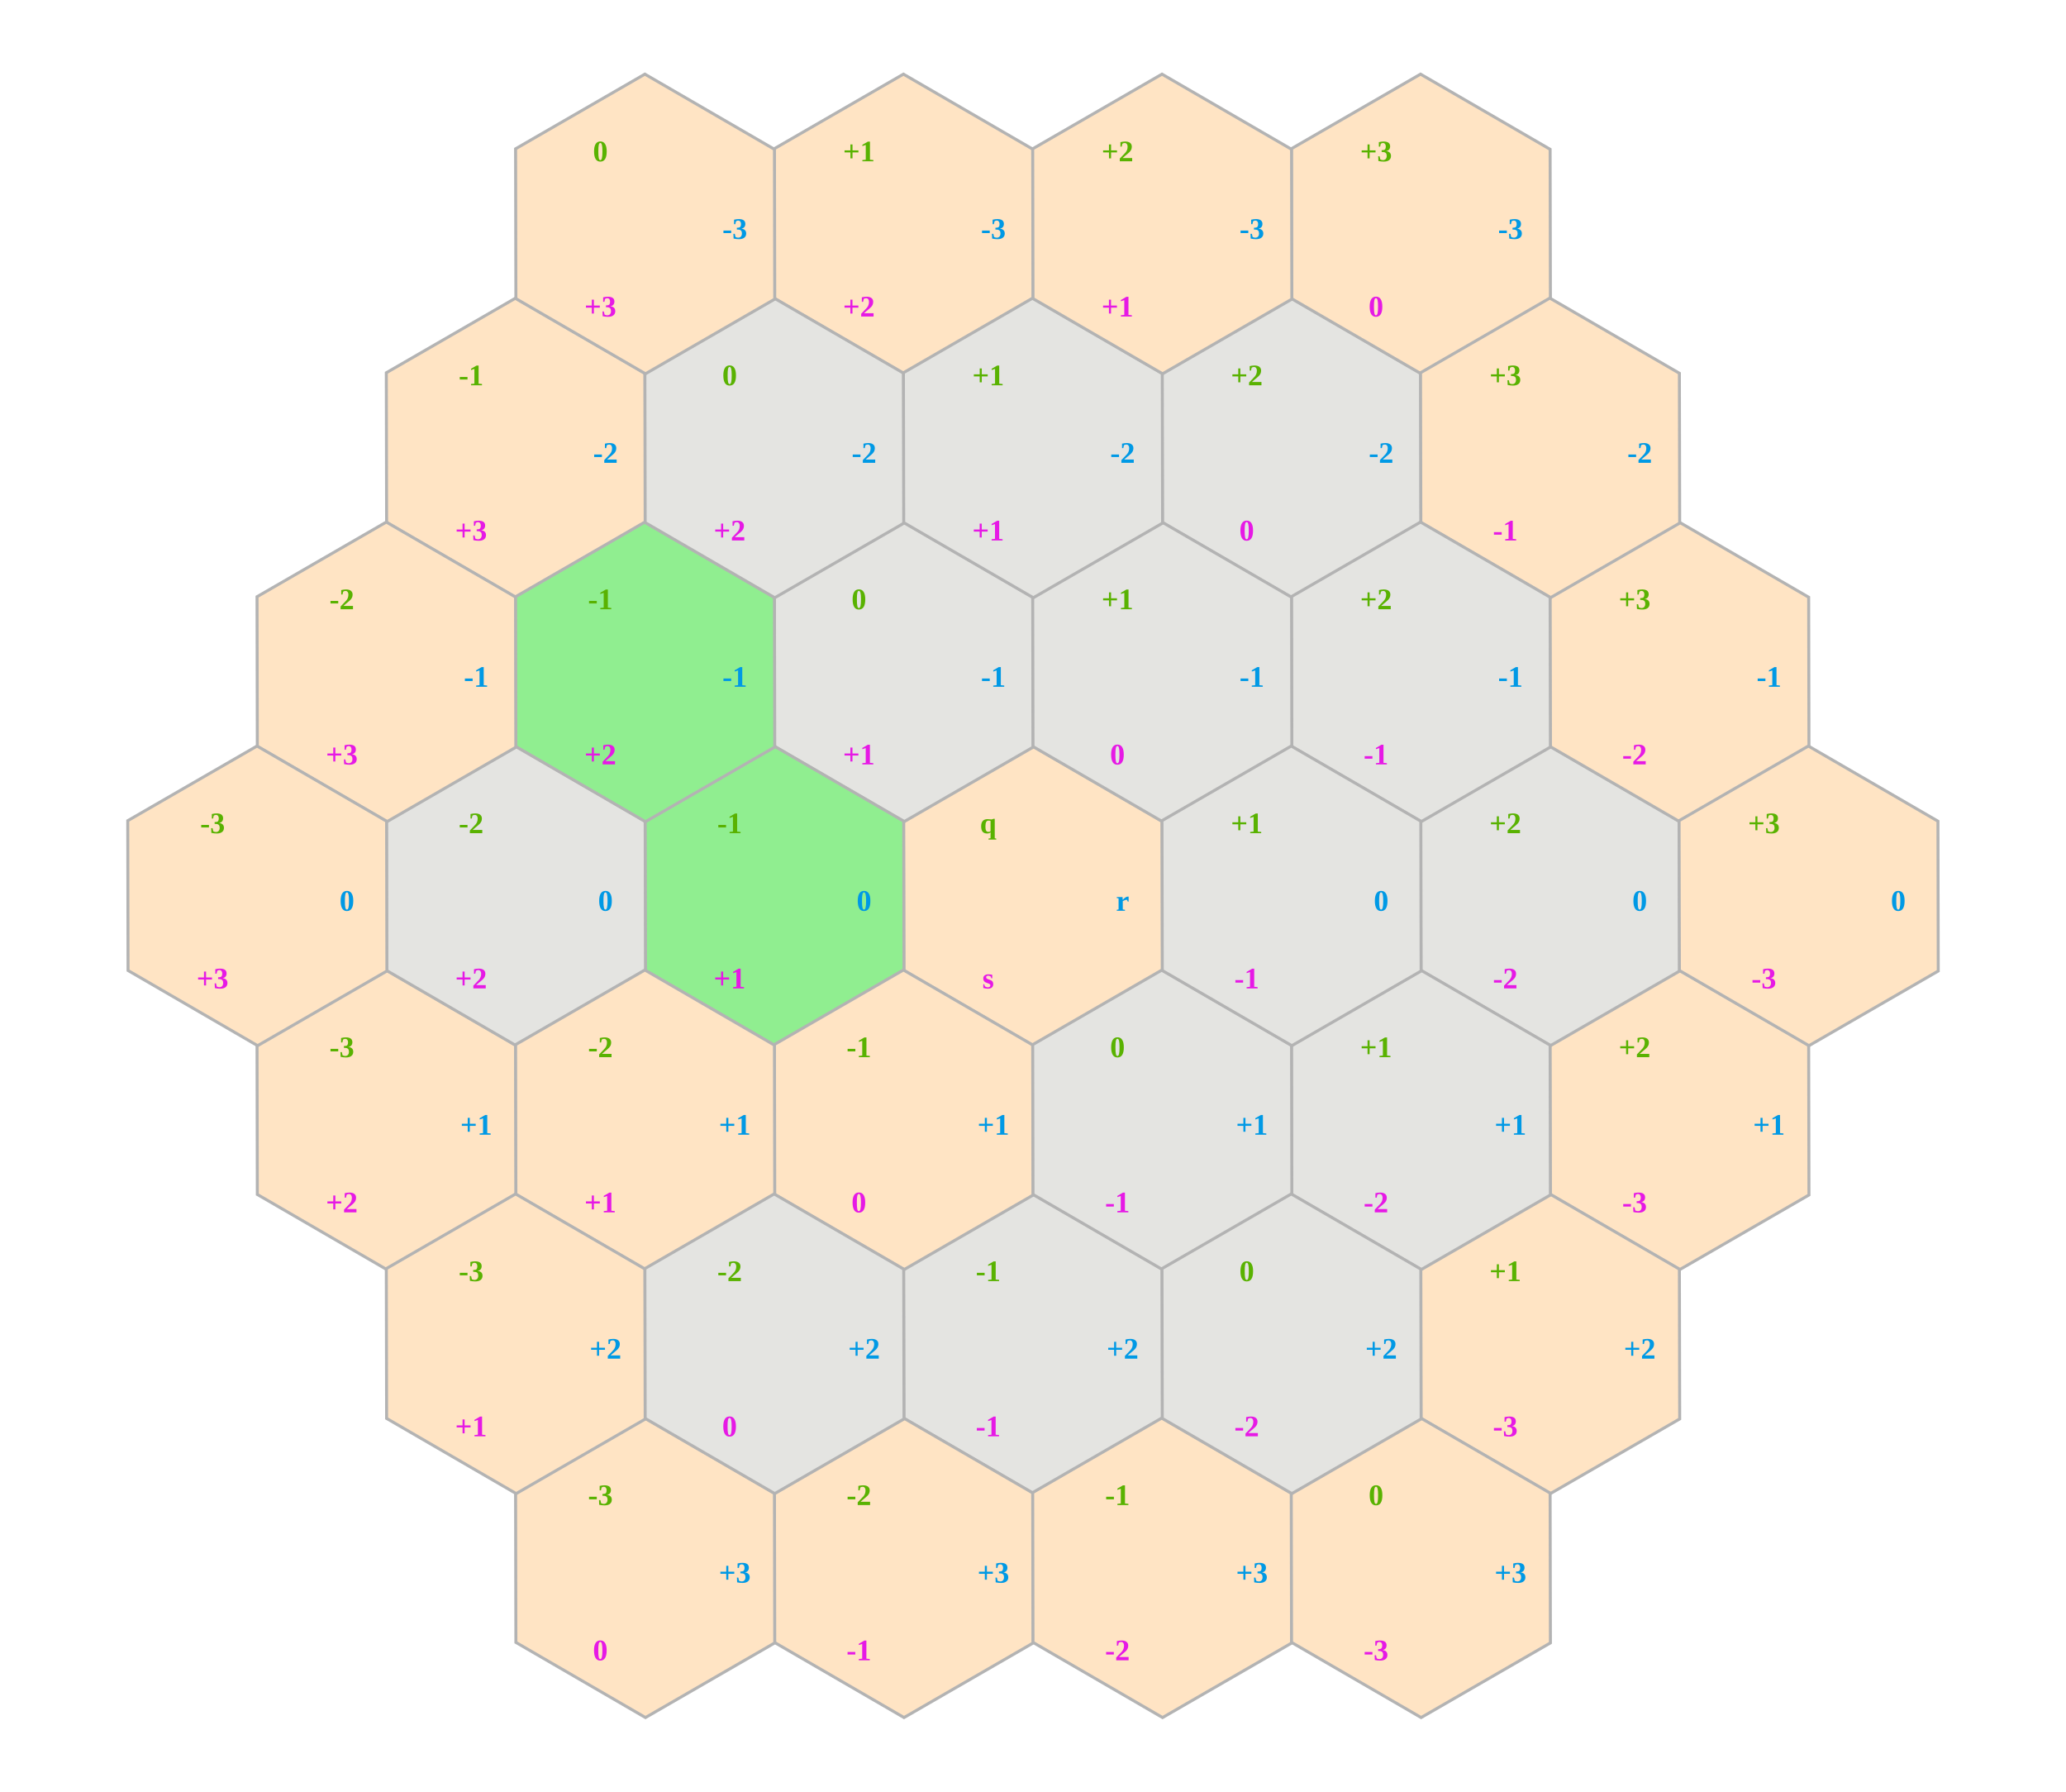
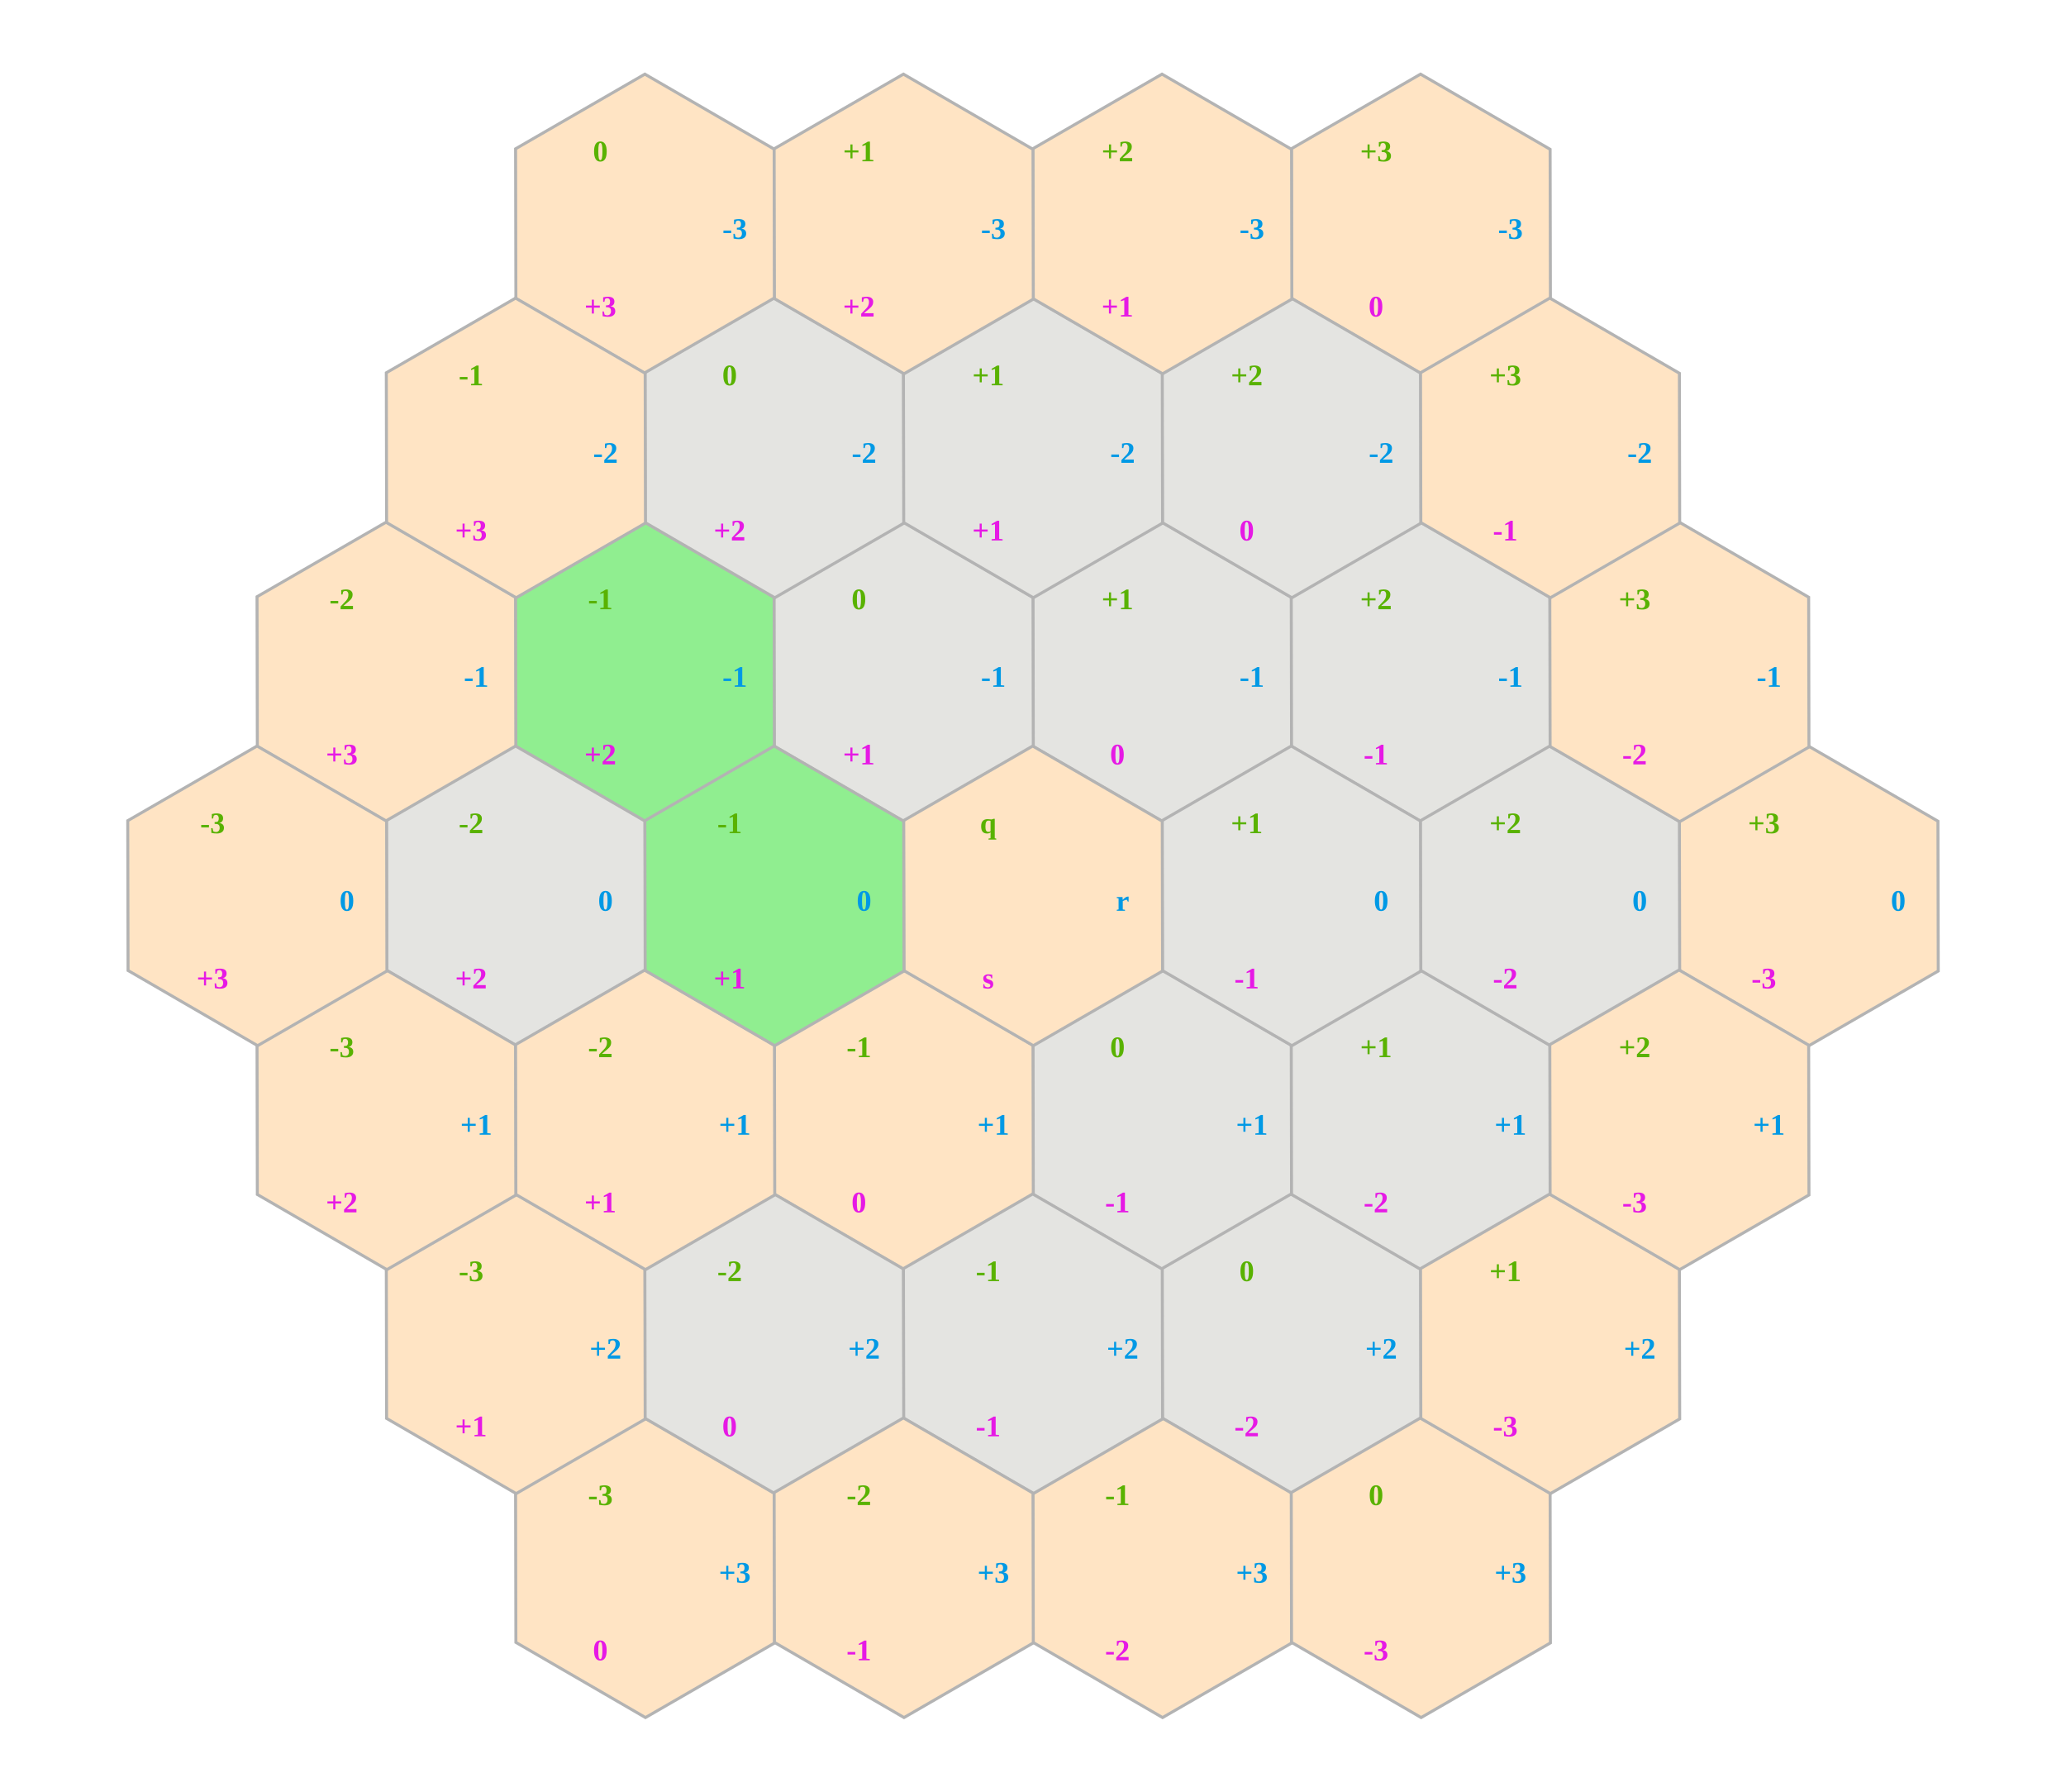
<svg xmlns="http://www.w3.org/2000/svg" version="1.1" viewBox="-692 -600 1384 1200" width="1384" height="1200" preserveAspectRatio="xMidYMin meet">
  <style>
    svg {
        stroke-width: 2px;
        stroke: #b3b3b3ff;
        fill: #e4e4e1ff;
        background-color: #ffffffff;
    }
    text {
        font-weight: bold;
        stroke: none;
        fill: black;
        text-anchor: middle;
        font-size: 20px;
    }
    .q {
        fill: #59b201ff;
    }
    .r {
        fill: #0099e5ff;
    }
    .s {
        fill: #e619e5ff;
    }
    .style-1 {
        fill: #ffe4c4ff;
    }
    .style-2 {
        fill: #90ee90ff;
    }
</style>
+   <g class="style-1" transform="translate(-259.8076,450),rotate(-30)">
+     <polygon points="100,0 50,-87 -50,-87 -100,-0 -50,87 50,87">
+     </polygon>
+     <text transform="rotate(-90) translate(60, 0) rotate(90) rotate(30) translate(0,10)" class="q">-3</text>
+     <text transform="rotate(-90) translate(-30, 52) rotate(90) rotate(30) translate(0,10)" class="r">+3</text>
+     <text transform="rotate(-90) translate(-30, -52) rotate(90) rotate(30) translate(0,10)" class="s">0</text>
+   </g>
+   <g transform="translate(86.60254,-150),rotate(-30)">
+     <polygon points="100,0 50,-87 -50,-87 -100,-0 -50,87 50,87">
+     </polygon>
+     <text transform="rotate(-90) translate(60, 0) rotate(90) rotate(30) translate(0,10)" class="q">+1</text>
+     <text transform="rotate(-90) translate(-30, 52) rotate(90) rotate(30) translate(0,10)" class="r">-1</text>
+     <text transform="rotate(-90) translate(-30, -52) rotate(90) rotate(30) translate(0,10)" class="s">0</text>
+   </g>
+   <g class="style-1" transform="translate(-433.0127,-150),rotate(-30)">
+     <polygon points="100,0 50,-87 -50,-87 -100,-0 -50,87 50,87">
+     </polygon>
+     <text transform="rotate(-90) translate(60, 0) rotate(90) rotate(30) translate(0,10)" class="q">-2</text>
+     <text transform="rotate(-90) translate(-30, 52) rotate(90) rotate(30) translate(0,10)" class="r">-1</text>
+     <text transform="rotate(-90) translate(-30, -52) rotate(90) rotate(30) translate(0,10)" class="s">+3</text>
+   </g>
+   <g class="style-1" transform="translate(-346.4102,300),rotate(-30)">
+     <polygon points="100,0 50,-87 -50,-87 -100,-0 -50,87 50,87">
+     </polygon>
+     <text transform="rotate(-90) translate(60, 0) rotate(90) rotate(30) translate(0,10)" class="q">-3</text>
+     <text transform="rotate(-90) translate(-30, 52) rotate(90) rotate(30) translate(0,10)" class="r">+2</text>
+     <text transform="rotate(-90) translate(-30, -52) rotate(90) rotate(30) translate(0,10)" class="s">+1</text>
+   </g>
+   <g transform="translate(86.60254,150),rotate(-30)">
+     <polygon points="100,0 50,-87 -50,-87 -100,-0 -50,87 50,87">
+     </polygon>
+     <text transform="rotate(-90) translate(60, 0) rotate(90) rotate(30) translate(0,10)" class="q">0</text>
+     <text transform="rotate(-90) translate(-30, 52) rotate(90) rotate(30) translate(0,10)" class="r">+1</text>
+     <text transform="rotate(-90) translate(-30, -52) rotate(90) rotate(30) translate(0,10)" class="s">-1</text>
+   </g>
+   <g class="style-1" transform="translate(-259.8076,-450),rotate(-30)">
+     <polygon points="100,0 50,-87 -50,-87 -100,-0 -50,87 50,87">
+     </polygon>
+     <text transform="rotate(-90) translate(60, 0) rotate(90) rotate(30) translate(0,10)" class="q">0</text>
+     <text transform="rotate(-90) translate(-30, 52) rotate(90) rotate(30) translate(0,10)" class="r">-3</text>
+     <text transform="rotate(-90) translate(-30, -52) rotate(90) rotate(30) translate(0,10)" class="s">+3</text>
+   </g>
+   <g transform="translate(259.8076,-150),rotate(-30)">
+     <polygon points="100,0 50,-87 -50,-87 -100,-0 -50,87 50,87">
+     </polygon>
+     <text transform="rotate(-90) translate(60, 0) rotate(90) rotate(30) translate(0,10)" class="q">+2</text>
+     <text transform="rotate(-90) translate(-30, 52) rotate(90) rotate(30) translate(0,10)" class="r">-1</text>
+     <text transform="rotate(-90) translate(-30, -52) rotate(90) rotate(30) translate(0,10)" class="s">-1</text>
+   </g>
+   <g transform="translate(173.2051,300),rotate(-30)">
+     <polygon points="100,0 50,-87 -50,-87 -100,-0 -50,87 50,87">
+     </polygon>
+     <text transform="rotate(-90) translate(60, 0) rotate(90) rotate(30) translate(0,10)" class="q">0</text>
+     <text transform="rotate(-90) translate(-30, 52) rotate(90) rotate(30) translate(0,10)" class="r">+2</text>
+     <text transform="rotate(-90) translate(-30, -52) rotate(90) rotate(30) translate(0,10)" class="s">-2</text>
+   </g>
+   <g class="style-1" transform="translate(-86.60254,150),rotate(-30)">
+     <polygon points="100,0 50,-87 -50,-87 -100,-0 -50,87 50,87">
+     </polygon>
+     <text transform="rotate(-90) translate(60, 0) rotate(90) rotate(30) translate(0,10)" class="q">-1</text>
+     <text transform="rotate(-90) translate(-30, 52) rotate(90) rotate(30) translate(0,10)" class="r">+1</text>
+     <text transform="rotate(-90) translate(-30, -52) rotate(90) rotate(30) translate(0,10)" class="s">0</text>
+   </g>
+   <g class="style-1" transform="translate(86.60254,450),rotate(-30)">
+     <polygon points="100,0 50,-87 -50,-87 -100,-0 -50,87 50,87">
+     </polygon>
+     <text transform="rotate(-90) translate(60, 0) rotate(90) rotate(30) translate(0,10)" class="q">-1</text>
+     <text transform="rotate(-90) translate(-30, 52) rotate(90) rotate(30) translate(0,10)" class="r">+3</text>
+     <text transform="rotate(-90) translate(-30, -52) rotate(90) rotate(30) translate(0,10)" class="s">-2</text>
+   </g>
+   <g class="style-2" transform="translate(-259.8076,-150),rotate(-30)">
+     <polygon points="100,0 50,-87 -50,-87 -100,-0 -50,87 50,87">
+     </polygon>
+     <text transform="rotate(-90) translate(60, 0) rotate(90) rotate(30) translate(0,10)" class="q">-1</text>
+     <text transform="rotate(-90) translate(-30, 52) rotate(90) rotate(30) translate(0,10)" class="r">-1</text>
+     <text transform="rotate(-90) translate(-30, -52) rotate(90) rotate(30) translate(0,10)" class="s">+2</text>
+   </g>
+   <g transform="translate(-173.2051,300),rotate(-30)">
+     <polygon points="100,0 50,-87 -50,-87 -100,-0 -50,87 50,87">
+     </polygon>
+     <text transform="rotate(-90) translate(60, 0) rotate(90) rotate(30) translate(0,10)" class="q">-2</text>
+     <text transform="rotate(-90) translate(-30, 52) rotate(90) rotate(30) translate(0,10)" class="r">+2</text>
+     <text transform="rotate(-90) translate(-30, -52) rotate(90) rotate(30) translate(0,10)" class="s">0</text>
+   </g>
+   <g transform="translate(-346.4102,0),rotate(-30)">
+     <polygon points="100,0 50,-87 -50,-87 -100,-0 -50,87 50,87">
+     </polygon>
+     <text transform="rotate(-90) translate(60, 0) rotate(90) rotate(30) translate(0,10)" class="q">-2</text>
+     <text transform="rotate(-90) translate(-30, 52) rotate(90) rotate(30) translate(0,10)" class="r">0</text>
+     <text transform="rotate(-90) translate(-30, -52) rotate(90) rotate(30) translate(0,10)" class="s">+2</text>
+   </g>
+   <g class="style-1" transform="translate(-433.0127,150),rotate(-30)">
+     <polygon points="100,0 50,-87 -50,-87 -100,-0 -50,87 50,87">
+     </polygon>
+     <text transform="rotate(-90) translate(60, 0) rotate(90) rotate(30) translate(0,10)" class="q">-3</text>
+     <text transform="rotate(-90) translate(-30, 52) rotate(90) rotate(30) translate(0,10)" class="r">+1</text>
+     <text transform="rotate(-90) translate(-30, -52) rotate(90) rotate(30) translate(0,10)" class="s">+2</text>
+   </g>
+   <g class="style-1" transform="translate(259.8076,-450),rotate(-30)">
+     <polygon points="100,0 50,-87 -50,-87 -100,-0 -50,87 50,87">
+     </polygon>
+     <text transform="rotate(-90) translate(60, 0) rotate(90) rotate(30) translate(0,10)" class="q">+3</text>
+     <text transform="rotate(-90) translate(-30, 52) rotate(90) rotate(30) translate(0,10)" class="r">-3</text>
+     <text transform="rotate(-90) translate(-30, -52) rotate(90) rotate(30) translate(0,10)" class="s">0</text>
+   </g>
  <g transform="translate(173.2051,-300),rotate(-30)">
    <polygon points="100,0 50,-87 -50,-87 -100,-0 -50,87 50,87">
    </polygon>
    <text transform="rotate(-90) translate(60, 0) rotate(90) rotate(30) translate(0,10)" class="q">+2</text>
    <text transform="rotate(-90) translate(-30, 52) rotate(90) rotate(30) translate(0,10)" class="r">-2</text>
    <text transform="rotate(-90) translate(-30, -52) rotate(90) rotate(30) translate(0,10)" class="s">0</text>
  </g>
-   <g class="style-1" transform="translate(433.0127,150),rotate(-30)">
-     <polygon points="100,0 50,-87 -50,-87 -100,-0 -50,87 50,87">
-     </polygon>
-     <text transform="rotate(-90) translate(60, 0) rotate(90) rotate(30) translate(0,10)" class="q">+2</text>
-     <text transform="rotate(-90) translate(-30, 52) rotate(90) rotate(30) translate(0,10)" class="r">+1</text>
-     <text transform="rotate(-90) translate(-30, -52) rotate(90) rotate(30) translate(0,10)" class="s">-3</text>
+   <g transform="translate(259.8076,150),rotate(-30)">
+     <polygon points="100,0 50,-87 -50,-87 -100,-0 -50,87 50,87">
+     </polygon>
+     <text transform="rotate(-90) translate(60, 0) rotate(90) rotate(30) translate(0,10)" class="q">+1</text>
+     <text transform="rotate(-90) translate(-30, 52) rotate(90) rotate(30) translate(0,10)" class="r">+1</text>
+     <text transform="rotate(-90) translate(-30, -52) rotate(90) rotate(30) translate(0,10)" class="s">-2</text>
  </g>
  <g transform="translate(0,300),rotate(-30)">
    <polygon points="100,0 50,-87 -50,-87 -100,-0 -50,87 50,87">
    </polygon>
    <text transform="rotate(-90) translate(60, 0) rotate(90) rotate(30) translate(0,10)" class="q">-1</text>
    <text transform="rotate(-90) translate(-30, 52) rotate(90) rotate(30) translate(0,10)" class="r">+2</text>
    <text transform="rotate(-90) translate(-30, -52) rotate(90) rotate(30) translate(0,10)" class="s">-1</text>
  </g>
-   <g class="style-1" transform="translate(-433.0127,150),rotate(-30)">
-     <polygon points="100,0 50,-87 -50,-87 -100,-0 -50,87 50,87">
-     </polygon>
-     <text transform="rotate(-90) translate(60, 0) rotate(90) rotate(30) translate(0,10)" class="q">-3</text>
-     <text transform="rotate(-90) translate(-30, 52) rotate(90) rotate(30) translate(0,10)" class="r">+1</text>
-     <text transform="rotate(-90) translate(-30, -52) rotate(90) rotate(30) translate(0,10)" class="s">+2</text>
+   <g transform="translate(-86.60254,-150),rotate(-30)">
+     <polygon points="100,0 50,-87 -50,-87 -100,-0 -50,87 50,87">
+     </polygon>
+     <text transform="rotate(-90) translate(60, 0) rotate(90) rotate(30) translate(0,10)" class="q">0</text>
+     <text transform="rotate(-90) translate(-30, 52) rotate(90) rotate(30) translate(0,10)" class="r">-1</text>
+     <text transform="rotate(-90) translate(-30, -52) rotate(90) rotate(30) translate(0,10)" class="s">+1</text>
+   </g>
+   <g transform="translate(173.2051,0),rotate(-30)">
+     <polygon points="100,0 50,-87 -50,-87 -100,-0 -50,87 50,87">
+     </polygon>
+     <text transform="rotate(-90) translate(60, 0) rotate(90) rotate(30) translate(0,10)" class="q">+1</text>
+     <text transform="rotate(-90) translate(-30, 52) rotate(90) rotate(30) translate(0,10)" class="r">0</text>
+     <text transform="rotate(-90) translate(-30, -52) rotate(90) rotate(30) translate(0,10)" class="s">-1</text>
+   </g>
+   <g class="style-1" transform="translate(-519.6152,0),rotate(-30)">
+     <polygon points="100,0 50,-87 -50,-87 -100,-0 -50,87 50,87">
+     </polygon>
+     <text transform="rotate(-90) translate(60, 0) rotate(90) rotate(30) translate(0,10)" class="q">-3</text>
+     <text transform="rotate(-90) translate(-30, 52) rotate(90) rotate(30) translate(0,10)" class="r">0</text>
+     <text transform="rotate(-90) translate(-30, -52) rotate(90) rotate(30) translate(0,10)" class="s">+3</text>
+   </g>
+   <g class="style-1" transform="translate(-259.8076,150),rotate(-30)">
+     <polygon points="100,0 50,-87 -50,-87 -100,-0 -50,87 50,87">
+     </polygon>
+     <text transform="rotate(-90) translate(60, 0) rotate(90) rotate(30) translate(0,10)" class="q">-2</text>
+     <text transform="rotate(-90) translate(-30, 52) rotate(90) rotate(30) translate(0,10)" class="r">+1</text>
+     <text transform="rotate(-90) translate(-30, -52) rotate(90) rotate(30) translate(0,10)" class="s">+1</text>
+   </g>
+   <g class="style-1" transform="translate(-86.60254,450),rotate(-30)">
+     <polygon points="100,0 50,-87 -50,-87 -100,-0 -50,87 50,87">
+     </polygon>
+     <text transform="rotate(-90) translate(60, 0) rotate(90) rotate(30) translate(0,10)" class="q">-2</text>
+     <text transform="rotate(-90) translate(-30, 52) rotate(90) rotate(30) translate(0,10)" class="r">+3</text>
+     <text transform="rotate(-90) translate(-30, -52) rotate(90) rotate(30) translate(0,10)" class="s">-1</text>
+   </g>
+   <g class="style-1" transform="translate(519.6152,0),rotate(-30)">
+     <polygon points="100,0 50,-87 -50,-87 -100,-0 -50,87 50,87">
+     </polygon>
+     <text transform="rotate(-90) translate(60, 0) rotate(90) rotate(30) translate(0,10)" class="q">+3</text>
+     <text transform="rotate(-90) translate(-30, 52) rotate(90) rotate(30) translate(0,10)" class="r">0</text>
+     <text transform="rotate(-90) translate(-30, -52) rotate(90) rotate(30) translate(0,10)" class="s">-3</text>
+   </g>
+   <g transform="translate(-173.2051,-300),rotate(-30)">
+     <polygon points="100,0 50,-87 -50,-87 -100,-0 -50,87 50,87">
+     </polygon>
+     <text transform="rotate(-90) translate(60, 0) rotate(90) rotate(30) translate(0,10)" class="q">0</text>
+     <text transform="rotate(-90) translate(-30, 52) rotate(90) rotate(30) translate(0,10)" class="r">-2</text>
+     <text transform="rotate(-90) translate(-30, -52) rotate(90) rotate(30) translate(0,10)" class="s">+2</text>
+   </g>
+   <g transform="translate(0,-300),rotate(-30)">
+     <polygon points="100,0 50,-87 -50,-87 -100,-0 -50,87 50,87">
+     </polygon>
+     <text transform="rotate(-90) translate(60, 0) rotate(90) rotate(30) translate(0,10)" class="q">+1</text>
+     <text transform="rotate(-90) translate(-30, 52) rotate(90) rotate(30) translate(0,10)" class="r">-2</text>
+     <text transform="rotate(-90) translate(-30, -52) rotate(90) rotate(30) translate(0,10)" class="s">+1</text>
  </g>
  <g transform="translate(346.4102,0),rotate(-30)">
    <polygon points="100,0 50,-87 -50,-87 -100,-0 -50,87 50,87">
    </polygon>
    <text transform="rotate(-90) translate(60, 0) rotate(90) rotate(30) translate(0,10)" class="q">+2</text>
    <text transform="rotate(-90) translate(-30, 52) rotate(90) rotate(30) translate(0,10)" class="r">0</text>
    <text transform="rotate(-90) translate(-30, -52) rotate(90) rotate(30) translate(0,10)" class="s">-2</text>
  </g>
-   <g class="style-1" transform="translate(259.8076,-450),rotate(-30)">
-     <polygon points="100,0 50,-87 -50,-87 -100,-0 -50,87 50,87">
-     </polygon>
-     <text transform="rotate(-90) translate(60, 0) rotate(90) rotate(30) translate(0,10)" class="q">+3</text>
-     <text transform="rotate(-90) translate(-30, 52) rotate(90) rotate(30) translate(0,10)" class="r">-3</text>
-     <text transform="rotate(-90) translate(-30, -52) rotate(90) rotate(30) translate(0,10)" class="s">0</text>
+   <g class="style-1" transform="translate(259.8076,450),rotate(-30)">
+     <polygon points="100,0 50,-87 -50,-87 -100,-0 -50,87 50,87">
+     </polygon>
+     <text transform="rotate(-90) translate(60, 0) rotate(90) rotate(30) translate(0,10)" class="q">0</text>
+     <text transform="rotate(-90) translate(-30, 52) rotate(90) rotate(30) translate(0,10)" class="r">+3</text>
+     <text transform="rotate(-90) translate(-30, -52) rotate(90) rotate(30) translate(0,10)" class="s">-3</text>
+   </g>
+   <g class="style-1" transform="translate(346.4102,300),rotate(-30)">
+     <polygon points="100,0 50,-87 -50,-87 -100,-0 -50,87 50,87">
+     </polygon>
+     <text transform="rotate(-90) translate(60, 0) rotate(90) rotate(30) translate(0,10)" class="q">+1</text>
+     <text transform="rotate(-90) translate(-30, 52) rotate(90) rotate(30) translate(0,10)" class="r">+2</text>
+     <text transform="rotate(-90) translate(-30, -52) rotate(90) rotate(30) translate(0,10)" class="s">-3</text>
+   </g>
+   <g class="style-1" transform="translate(-346.4102,-300),rotate(-30)">
+     <polygon points="100,0 50,-87 -50,-87 -100,-0 -50,87 50,87">
+     </polygon>
+     <text transform="rotate(-90) translate(60, 0) rotate(90) rotate(30) translate(0,10)" class="q">-1</text>
+     <text transform="rotate(-90) translate(-30, 52) rotate(90) rotate(30) translate(0,10)" class="r">-2</text>
+     <text transform="rotate(-90) translate(-30, -52) rotate(90) rotate(30) translate(0,10)" class="s">+3</text>
+   </g>
+   <g class="style-1" transform="translate(86.60254,-450),rotate(-30)">
+     <polygon points="100,0 50,-87 -50,-87 -100,-0 -50,87 50,87">
+     </polygon>
+     <text transform="rotate(-90) translate(60, 0) rotate(90) rotate(30) translate(0,10)" class="q">+2</text>
+     <text transform="rotate(-90) translate(-30, 52) rotate(90) rotate(30) translate(0,10)" class="r">-3</text>
+     <text transform="rotate(-90) translate(-30, -52) rotate(90) rotate(30) translate(0,10)" class="s">+1</text>
  </g>
  <g class="style-1" transform="translate(0,0),rotate(-30)">
    <polygon points="100,0 50,-87 -50,-87 -100,-0 -50,87 50,87">
    </polygon>
    <text transform="rotate(-90) translate(60, 0) rotate(90) rotate(30) translate(0,10)" class="q">q</text>
    <text transform="rotate(-90) translate(-30, 52) rotate(90) rotate(30) translate(0,10)" class="r">r</text>
    <text transform="rotate(-90) translate(-30, -52) rotate(90) rotate(30) translate(0,10)" class="s">s</text>
  </g>
-   <g transform="translate(-86.60254,-150),rotate(-30)">
-     <polygon points="100,0 50,-87 -50,-87 -100,-0 -50,87 50,87">
-     </polygon>
-     <text transform="rotate(-90) translate(60, 0) rotate(90) rotate(30) translate(0,10)" class="q">0</text>
-     <text transform="rotate(-90) translate(-30, 52) rotate(90) rotate(30) translate(0,10)" class="r">-1</text>
-     <text transform="rotate(-90) translate(-30, -52) rotate(90) rotate(30) translate(0,10)" class="s">+1</text>
+   <g class="style-2" transform="translate(-173.2051,0),rotate(-30)">
+     <polygon points="100,0 50,-87 -50,-87 -100,-0 -50,87 50,87">
+     </polygon>
+     <text transform="rotate(-90) translate(60, 0) rotate(90) rotate(30) translate(0,10)" class="q">-1</text>
+     <text transform="rotate(-90) translate(-30, 52) rotate(90) rotate(30) translate(0,10)" class="r">0</text>
+     <text transform="rotate(-90) translate(-30, -52) rotate(90) rotate(30) translate(0,10)" class="s">+1</text>
+   </g>
+   <g class="style-1" transform="translate(433.0127,150),rotate(-30)">
+     <polygon points="100,0 50,-87 -50,-87 -100,-0 -50,87 50,87">
+     </polygon>
+     <text transform="rotate(-90) translate(60, 0) rotate(90) rotate(30) translate(0,10)" class="q">+2</text>
+     <text transform="rotate(-90) translate(-30, 52) rotate(90) rotate(30) translate(0,10)" class="r">+1</text>
+     <text transform="rotate(-90) translate(-30, -52) rotate(90) rotate(30) translate(0,10)" class="s">-3</text>
+   </g>
+   <g class="style-1" transform="translate(433.0127,-150),rotate(-30)">
+     <polygon points="100,0 50,-87 -50,-87 -100,-0 -50,87 50,87">
+     </polygon>
+     <text transform="rotate(-90) translate(60, 0) rotate(90) rotate(30) translate(0,10)" class="q">+3</text>
+     <text transform="rotate(-90) translate(-30, 52) rotate(90) rotate(30) translate(0,10)" class="r">-1</text>
+     <text transform="rotate(-90) translate(-30, -52) rotate(90) rotate(30) translate(0,10)" class="s">-2</text>
+   </g>
+   <g class="style-1" transform="translate(346.4102,-300),rotate(-30)">
+     <polygon points="100,0 50,-87 -50,-87 -100,-0 -50,87 50,87">
+     </polygon>
+     <text transform="rotate(-90) translate(60, 0) rotate(90) rotate(30) translate(0,10)" class="q">+3</text>
+     <text transform="rotate(-90) translate(-30, 52) rotate(90) rotate(30) translate(0,10)" class="r">-2</text>
+     <text transform="rotate(-90) translate(-30, -52) rotate(90) rotate(30) translate(0,10)" class="s">-1</text>
  </g>
  <g class="style-1" transform="translate(-86.60254,-450),rotate(-30)">
    <polygon points="100,0 50,-87 -50,-87 -100,-0 -50,87 50,87">
    </polygon>
    <text transform="rotate(-90) translate(60, 0) rotate(90) rotate(30) translate(0,10)" class="q">+1</text>
    <text transform="rotate(-90) translate(-30, 52) rotate(90) rotate(30) translate(0,10)" class="r">-3</text>
    <text transform="rotate(-90) translate(-30, -52) rotate(90) rotate(30) translate(0,10)" class="s">+2</text>
  </g>
-   <g class="style-1" transform="translate(433.0127,-150),rotate(-30)">
-     <polygon points="100,0 50,-87 -50,-87 -100,-0 -50,87 50,87">
-     </polygon>
-     <text transform="rotate(-90) translate(60, 0) rotate(90) rotate(30) translate(0,10)" class="q">+3</text>
-     <text transform="rotate(-90) translate(-30, 52) rotate(90) rotate(30) translate(0,10)" class="r">-1</text>
-     <text transform="rotate(-90) translate(-30, -52) rotate(90) rotate(30) translate(0,10)" class="s">-2</text>
-   </g>
-   <g class="style-1" transform="translate(-346.4102,-300),rotate(-30)">
-     <polygon points="100,0 50,-87 -50,-87 -100,-0 -50,87 50,87">
-     </polygon>
-     <text transform="rotate(-90) translate(60, 0) rotate(90) rotate(30) translate(0,10)" class="q">-1</text>
-     <text transform="rotate(-90) translate(-30, 52) rotate(90) rotate(30) translate(0,10)" class="r">-2</text>
-     <text transform="rotate(-90) translate(-30, -52) rotate(90) rotate(30) translate(0,10)" class="s">+3</text>
-   </g>
-   <g class="style-2" transform="translate(-173.2051,0),rotate(-30)">
-     <polygon points="100,0 50,-87 -50,-87 -100,-0 -50,87 50,87">
-     </polygon>
-     <text transform="rotate(-90) translate(60, 0) rotate(90) rotate(30) translate(0,10)" class="q">-1</text>
-     <text transform="rotate(-90) translate(-30, 52) rotate(90) rotate(30) translate(0,10)" class="r">0</text>
-     <text transform="rotate(-90) translate(-30, -52) rotate(90) rotate(30) translate(0,10)" class="s">+1</text>
-   </g>
-   <g transform="translate(-346.4102,0),rotate(-30)">
-     <polygon points="100,0 50,-87 -50,-87 -100,-0 -50,87 50,87">
-     </polygon>
-     <text transform="rotate(-90) translate(60, 0) rotate(90) rotate(30) translate(0,10)" class="q">-2</text>
-     <text transform="rotate(-90) translate(-30, 52) rotate(90) rotate(30) translate(0,10)" class="r">0</text>
-     <text transform="rotate(-90) translate(-30, -52) rotate(90) rotate(30) translate(0,10)" class="s">+2</text>
-   </g>
-   <g class="style-1" transform="translate(-433.0127,-150),rotate(-30)">
-     <polygon points="100,0 50,-87 -50,-87 -100,-0 -50,87 50,87">
-     </polygon>
-     <text transform="rotate(-90) translate(60, 0) rotate(90) rotate(30) translate(0,10)" class="q">-2</text>
-     <text transform="rotate(-90) translate(-30, 52) rotate(90) rotate(30) translate(0,10)" class="r">-1</text>
-     <text transform="rotate(-90) translate(-30, -52) rotate(90) rotate(30) translate(0,10)" class="s">+3</text>
-   </g>
-   <g class="style-1" transform="translate(346.4102,-300),rotate(-30)">
-     <polygon points="100,0 50,-87 -50,-87 -100,-0 -50,87 50,87">
-     </polygon>
-     <text transform="rotate(-90) translate(60, 0) rotate(90) rotate(30) translate(0,10)" class="q">+3</text>
-     <text transform="rotate(-90) translate(-30, 52) rotate(90) rotate(30) translate(0,10)" class="r">-2</text>
-     <text transform="rotate(-90) translate(-30, -52) rotate(90) rotate(30) translate(0,10)" class="s">-1</text>
-   </g>
-   <g class="style-1" transform="translate(-86.60254,450),rotate(-30)">
-     <polygon points="100,0 50,-87 -50,-87 -100,-0 -50,87 50,87">
-     </polygon>
-     <text transform="rotate(-90) translate(60, 0) rotate(90) rotate(30) translate(0,10)" class="q">-2</text>
-     <text transform="rotate(-90) translate(-30, 52) rotate(90) rotate(30) translate(0,10)" class="r">+3</text>
-     <text transform="rotate(-90) translate(-30, -52) rotate(90) rotate(30) translate(0,10)" class="s">-1</text>
-   </g>
-   <g transform="translate(259.8076,-150),rotate(-30)">
-     <polygon points="100,0 50,-87 -50,-87 -100,-0 -50,87 50,87">
-     </polygon>
-     <text transform="rotate(-90) translate(60, 0) rotate(90) rotate(30) translate(0,10)" class="q">+2</text>
-     <text transform="rotate(-90) translate(-30, 52) rotate(90) rotate(30) translate(0,10)" class="r">-1</text>
-     <text transform="rotate(-90) translate(-30, -52) rotate(90) rotate(30) translate(0,10)" class="s">-1</text>
-   </g>
-   <g class="style-2" transform="translate(-259.8076,-150),rotate(-30)">
-     <polygon points="100,0 50,-87 -50,-87 -100,-0 -50,87 50,87">
-     </polygon>
-     <text transform="rotate(-90) translate(60, 0) rotate(90) rotate(30) translate(0,10)" class="q">-1</text>
-     <text transform="rotate(-90) translate(-30, 52) rotate(90) rotate(30) translate(0,10)" class="r">-1</text>
-     <text transform="rotate(-90) translate(-30, -52) rotate(90) rotate(30) translate(0,10)" class="s">+2</text>
-   </g>
-   <g class="style-1" transform="translate(-259.8076,450),rotate(-30)">
-     <polygon points="100,0 50,-87 -50,-87 -100,-0 -50,87 50,87">
-     </polygon>
-     <text transform="rotate(-90) translate(60, 0) rotate(90) rotate(30) translate(0,10)" class="q">-3</text>
-     <text transform="rotate(-90) translate(-30, 52) rotate(90) rotate(30) translate(0,10)" class="r">+3</text>
-     <text transform="rotate(-90) translate(-30, -52) rotate(90) rotate(30) translate(0,10)" class="s">0</text>
-   </g>
-   <g class="style-1" transform="translate(346.4102,300),rotate(-30)">
-     <polygon points="100,0 50,-87 -50,-87 -100,-0 -50,87 50,87">
-     </polygon>
-     <text transform="rotate(-90) translate(60, 0) rotate(90) rotate(30) translate(0,10)" class="q">+1</text>
-     <text transform="rotate(-90) translate(-30, 52) rotate(90) rotate(30) translate(0,10)" class="r">+2</text>
-     <text transform="rotate(-90) translate(-30, -52) rotate(90) rotate(30) translate(0,10)" class="s">-3</text>
-   </g>
-   <g transform="translate(86.60254,-150),rotate(-30)">
-     <polygon points="100,0 50,-87 -50,-87 -100,-0 -50,87 50,87">
-     </polygon>
-     <text transform="rotate(-90) translate(60, 0) rotate(90) rotate(30) translate(0,10)" class="q">+1</text>
-     <text transform="rotate(-90) translate(-30, 52) rotate(90) rotate(30) translate(0,10)" class="r">-1</text>
-     <text transform="rotate(-90) translate(-30, -52) rotate(90) rotate(30) translate(0,10)" class="s">0</text>
-   </g>
-   <g transform="translate(-173.2051,-300),rotate(-30)">
-     <polygon points="100,0 50,-87 -50,-87 -100,-0 -50,87 50,87">
-     </polygon>
-     <text transform="rotate(-90) translate(60, 0) rotate(90) rotate(30) translate(0,10)" class="q">0</text>
-     <text transform="rotate(-90) translate(-30, 52) rotate(90) rotate(30) translate(0,10)" class="r">-2</text>
-     <text transform="rotate(-90) translate(-30, -52) rotate(90) rotate(30) translate(0,10)" class="s">+2</text>
-   </g>
-   <g transform="translate(0,-300),rotate(-30)">
-     <polygon points="100,0 50,-87 -50,-87 -100,-0 -50,87 50,87">
-     </polygon>
-     <text transform="rotate(-90) translate(60, 0) rotate(90) rotate(30) translate(0,10)" class="q">+1</text>
-     <text transform="rotate(-90) translate(-30, 52) rotate(90) rotate(30) translate(0,10)" class="r">-2</text>
-     <text transform="rotate(-90) translate(-30, -52) rotate(90) rotate(30) translate(0,10)" class="s">+1</text>
-   </g>
-   <g class="style-1" transform="translate(86.60254,450),rotate(-30)">
-     <polygon points="100,0 50,-87 -50,-87 -100,-0 -50,87 50,87">
-     </polygon>
-     <text transform="rotate(-90) translate(60, 0) rotate(90) rotate(30) translate(0,10)" class="q">-1</text>
-     <text transform="rotate(-90) translate(-30, 52) rotate(90) rotate(30) translate(0,10)" class="r">+3</text>
-     <text transform="rotate(-90) translate(-30, -52) rotate(90) rotate(30) translate(0,10)" class="s">-2</text>
-   </g>
-   <g class="style-1" transform="translate(-86.60254,150),rotate(-30)">
-     <polygon points="100,0 50,-87 -50,-87 -100,-0 -50,87 50,87">
-     </polygon>
-     <text transform="rotate(-90) translate(60, 0) rotate(90) rotate(30) translate(0,10)" class="q">-1</text>
-     <text transform="rotate(-90) translate(-30, 52) rotate(90) rotate(30) translate(0,10)" class="r">+1</text>
-     <text transform="rotate(-90) translate(-30, -52) rotate(90) rotate(30) translate(0,10)" class="s">0</text>
-   </g>
-   <g class="style-1" transform="translate(-259.8076,150),rotate(-30)">
-     <polygon points="100,0 50,-87 -50,-87 -100,-0 -50,87 50,87">
-     </polygon>
-     <text transform="rotate(-90) translate(60, 0) rotate(90) rotate(30) translate(0,10)" class="q">-2</text>
-     <text transform="rotate(-90) translate(-30, 52) rotate(90) rotate(30) translate(0,10)" class="r">+1</text>
-     <text transform="rotate(-90) translate(-30, -52) rotate(90) rotate(30) translate(0,10)" class="s">+1</text>
-   </g>
-   <g class="style-1" transform="translate(259.8076,450),rotate(-30)">
-     <polygon points="100,0 50,-87 -50,-87 -100,-0 -50,87 50,87">
-     </polygon>
-     <text transform="rotate(-90) translate(60, 0) rotate(90) rotate(30) translate(0,10)" class="q">0</text>
-     <text transform="rotate(-90) translate(-30, 52) rotate(90) rotate(30) translate(0,10)" class="r">+3</text>
-     <text transform="rotate(-90) translate(-30, -52) rotate(90) rotate(30) translate(0,10)" class="s">-3</text>
-   </g>
-   <g transform="translate(259.8076,150),rotate(-30)">
-     <polygon points="100,0 50,-87 -50,-87 -100,-0 -50,87 50,87">
-     </polygon>
-     <text transform="rotate(-90) translate(60, 0) rotate(90) rotate(30) translate(0,10)" class="q">+1</text>
-     <text transform="rotate(-90) translate(-30, 52) rotate(90) rotate(30) translate(0,10)" class="r">+1</text>
-     <text transform="rotate(-90) translate(-30, -52) rotate(90) rotate(30) translate(0,10)" class="s">-2</text>
-   </g>
-   <g class="style-1" transform="translate(-346.4102,300),rotate(-30)">
-     <polygon points="100,0 50,-87 -50,-87 -100,-0 -50,87 50,87">
-     </polygon>
-     <text transform="rotate(-90) translate(60, 0) rotate(90) rotate(30) translate(0,10)" class="q">-3</text>
-     <text transform="rotate(-90) translate(-30, 52) rotate(90) rotate(30) translate(0,10)" class="r">+2</text>
-     <text transform="rotate(-90) translate(-30, -52) rotate(90) rotate(30) translate(0,10)" class="s">+1</text>
-   </g>
-   <g transform="translate(86.60254,150),rotate(-30)">
-     <polygon points="100,0 50,-87 -50,-87 -100,-0 -50,87 50,87">
-     </polygon>
-     <text transform="rotate(-90) translate(60, 0) rotate(90) rotate(30) translate(0,10)" class="q">0</text>
-     <text transform="rotate(-90) translate(-30, 52) rotate(90) rotate(30) translate(0,10)" class="r">+1</text>
-     <text transform="rotate(-90) translate(-30, -52) rotate(90) rotate(30) translate(0,10)" class="s">-1</text>
-   </g>
-   <g class="style-1" transform="translate(519.6152,0),rotate(-30)">
-     <polygon points="100,0 50,-87 -50,-87 -100,-0 -50,87 50,87">
-     </polygon>
-     <text transform="rotate(-90) translate(60, 0) rotate(90) rotate(30) translate(0,10)" class="q">+3</text>
-     <text transform="rotate(-90) translate(-30, 52) rotate(90) rotate(30) translate(0,10)" class="r">0</text>
-     <text transform="rotate(-90) translate(-30, -52) rotate(90) rotate(30) translate(0,10)" class="s">-3</text>
-   </g>
-   <g transform="translate(173.2051,0),rotate(-30)">
-     <polygon points="100,0 50,-87 -50,-87 -100,-0 -50,87 50,87">
-     </polygon>
-     <text transform="rotate(-90) translate(60, 0) rotate(90) rotate(30) translate(0,10)" class="q">+1</text>
-     <text transform="rotate(-90) translate(-30, 52) rotate(90) rotate(30) translate(0,10)" class="r">0</text>
-     <text transform="rotate(-90) translate(-30, -52) rotate(90) rotate(30) translate(0,10)" class="s">-1</text>
-   </g>
-   <g class="style-1" transform="translate(-519.6152,0),rotate(-30)">
-     <polygon points="100,0 50,-87 -50,-87 -100,-0 -50,87 50,87">
-     </polygon>
-     <text transform="rotate(-90) translate(60, 0) rotate(90) rotate(30) translate(0,10)" class="q">-3</text>
-     <text transform="rotate(-90) translate(-30, 52) rotate(90) rotate(30) translate(0,10)" class="r">0</text>
-     <text transform="rotate(-90) translate(-30, -52) rotate(90) rotate(30) translate(0,10)" class="s">+3</text>
-   </g>
-   <g class="style-1" transform="translate(-259.8076,-450),rotate(-30)">
-     <polygon points="100,0 50,-87 -50,-87 -100,-0 -50,87 50,87">
-     </polygon>
-     <text transform="rotate(-90) translate(60, 0) rotate(90) rotate(30) translate(0,10)" class="q">0</text>
-     <text transform="rotate(-90) translate(-30, 52) rotate(90) rotate(30) translate(0,10)" class="r">-3</text>
-     <text transform="rotate(-90) translate(-30, -52) rotate(90) rotate(30) translate(0,10)" class="s">+3</text>
-   </g>
-   <g class="style-1" transform="translate(86.60254,-450),rotate(-30)">
-     <polygon points="100,0 50,-87 -50,-87 -100,-0 -50,87 50,87">
-     </polygon>
-     <text transform="rotate(-90) translate(60, 0) rotate(90) rotate(30) translate(0,10)" class="q">+2</text>
-     <text transform="rotate(-90) translate(-30, 52) rotate(90) rotate(30) translate(0,10)" class="r">-3</text>
-     <text transform="rotate(-90) translate(-30, -52) rotate(90) rotate(30) translate(0,10)" class="s">+1</text>
-   </g>
-   <g transform="translate(-173.2051,300),rotate(-30)">
-     <polygon points="100,0 50,-87 -50,-87 -100,-0 -50,87 50,87">
-     </polygon>
-     <text transform="rotate(-90) translate(60, 0) rotate(90) rotate(30) translate(0,10)" class="q">-2</text>
-     <text transform="rotate(-90) translate(-30, 52) rotate(90) rotate(30) translate(0,10)" class="r">+2</text>
-     <text transform="rotate(-90) translate(-30, -52) rotate(90) rotate(30) translate(0,10)" class="s">0</text>
-   </g>
-   <g transform="translate(173.2051,300),rotate(-30)">
-     <polygon points="100,0 50,-87 -50,-87 -100,-0 -50,87 50,87">
-     </polygon>
-     <text transform="rotate(-90) translate(60, 0) rotate(90) rotate(30) translate(0,10)" class="q">0</text>
-     <text transform="rotate(-90) translate(-30, 52) rotate(90) rotate(30) translate(0,10)" class="r">+2</text>
-     <text transform="rotate(-90) translate(-30, -52) rotate(90) rotate(30) translate(0,10)" class="s">-2</text>
-   </g>
</svg>
